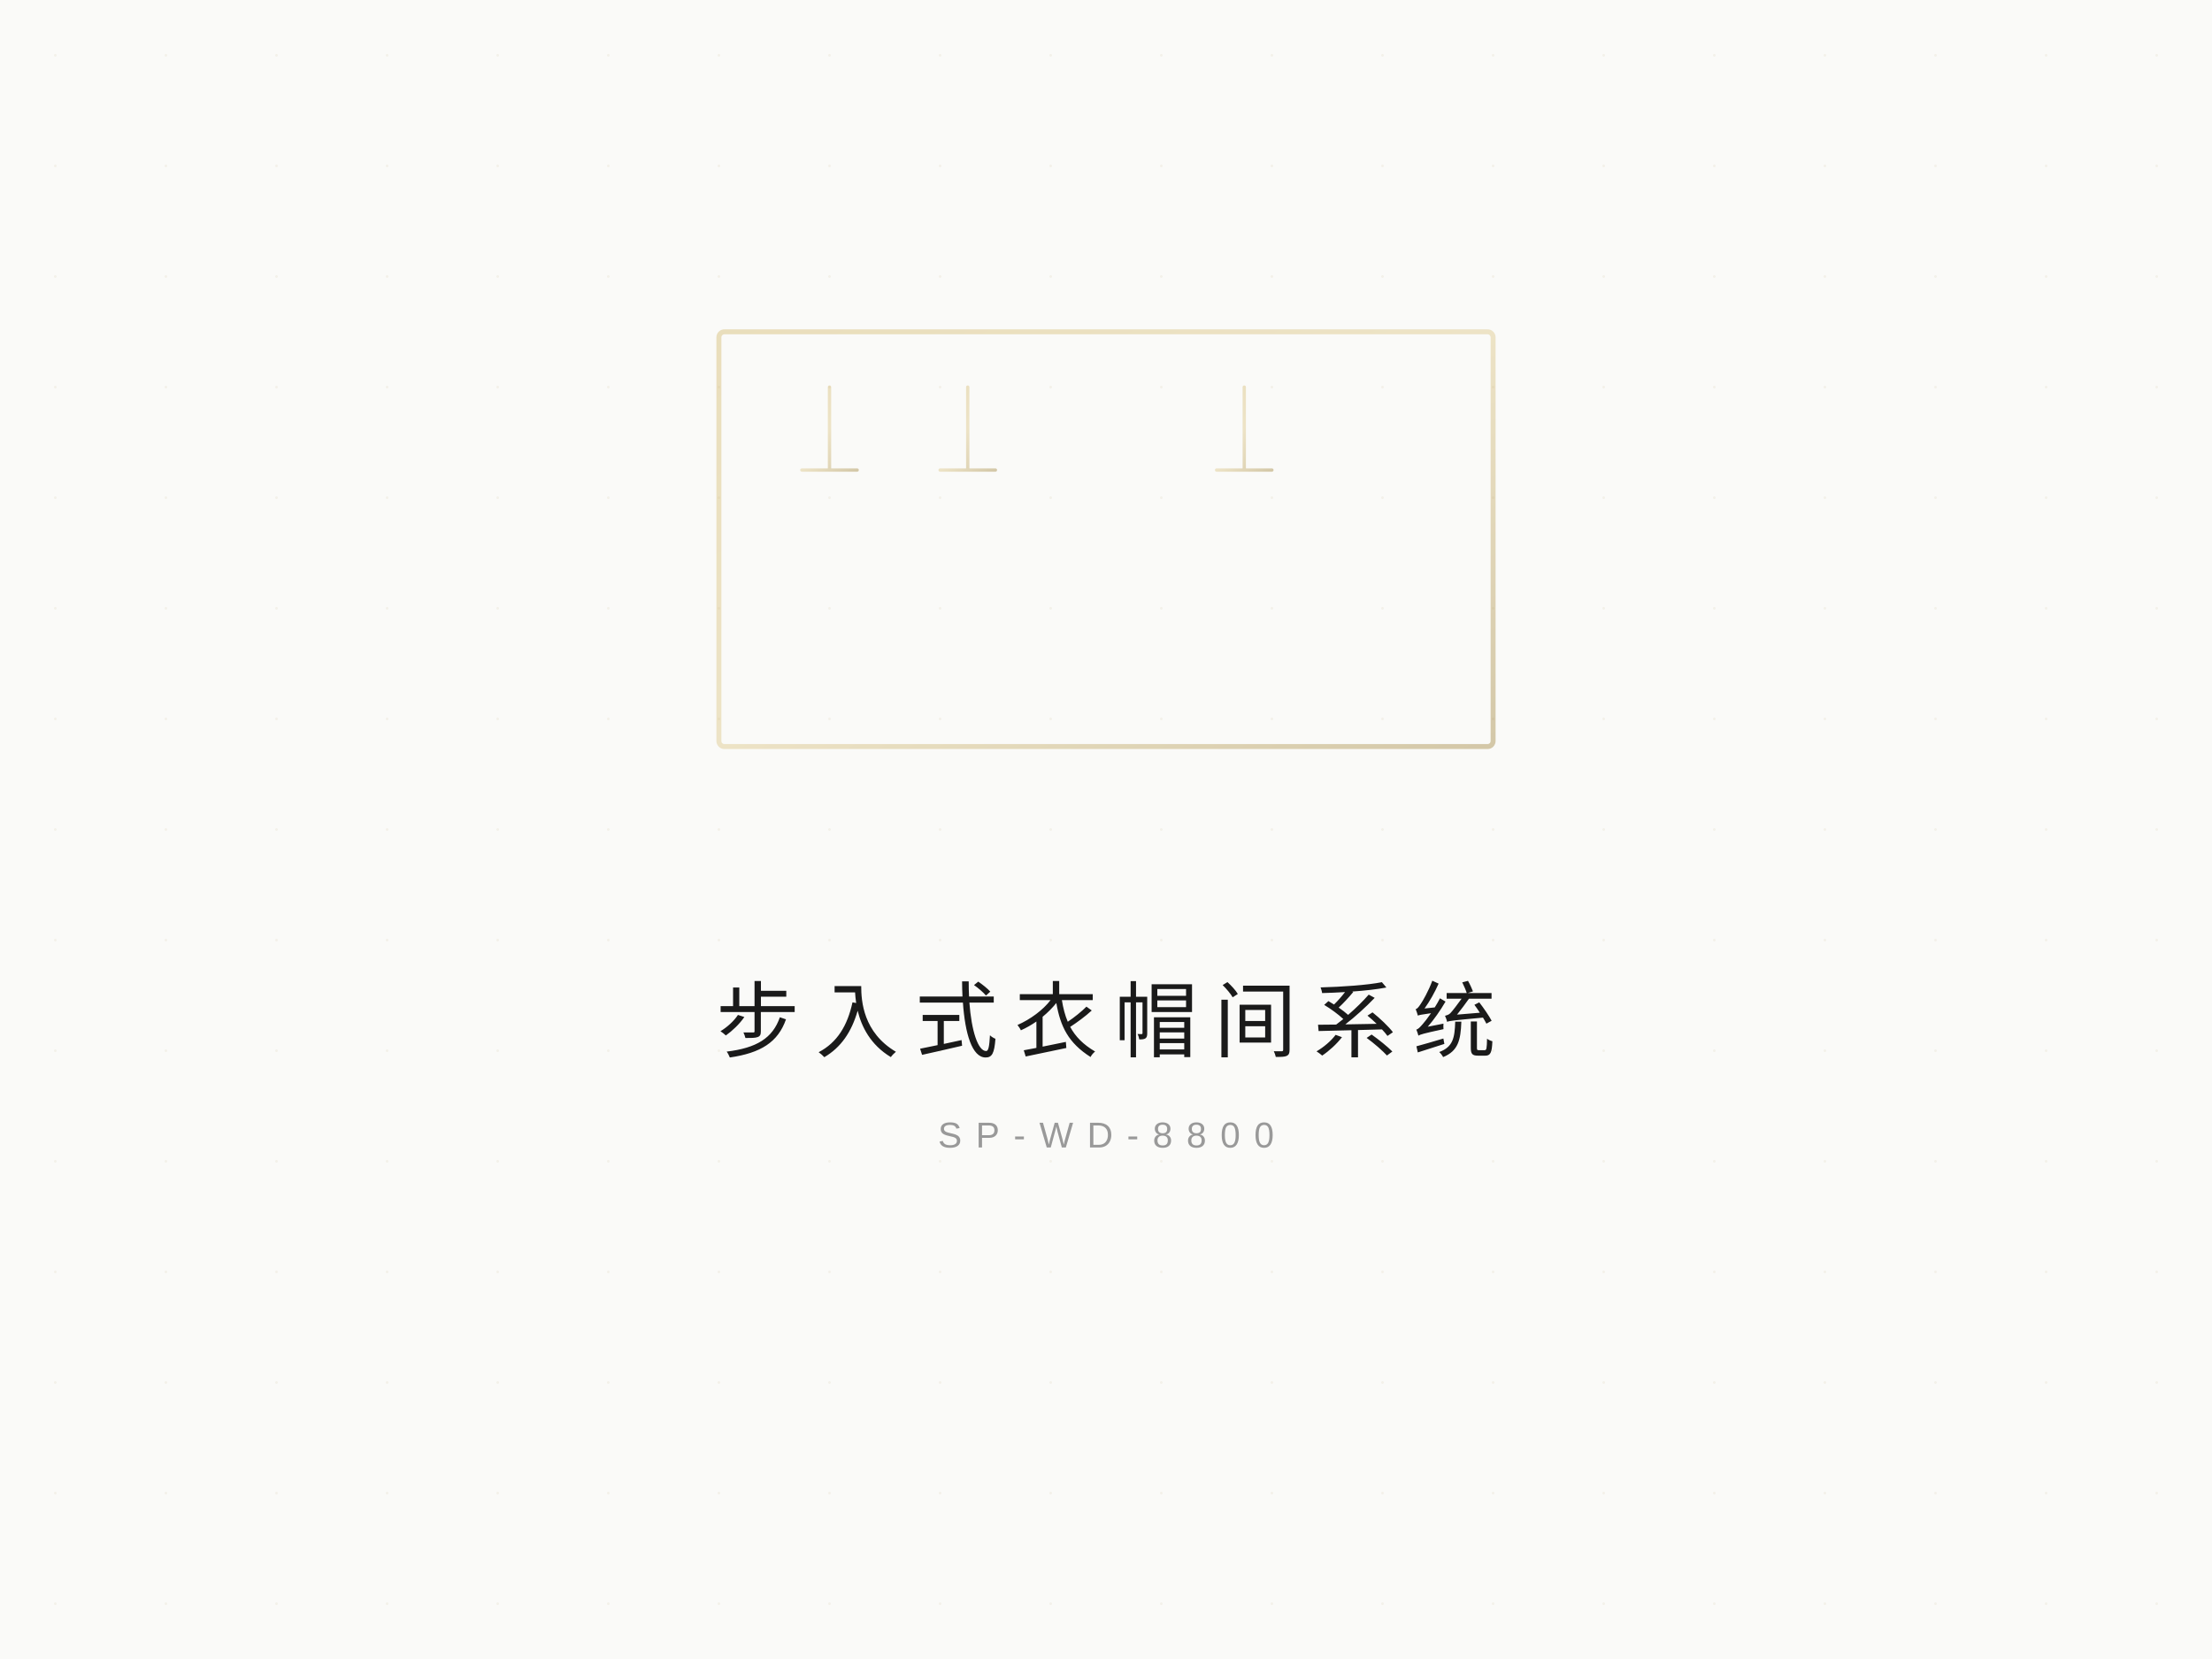
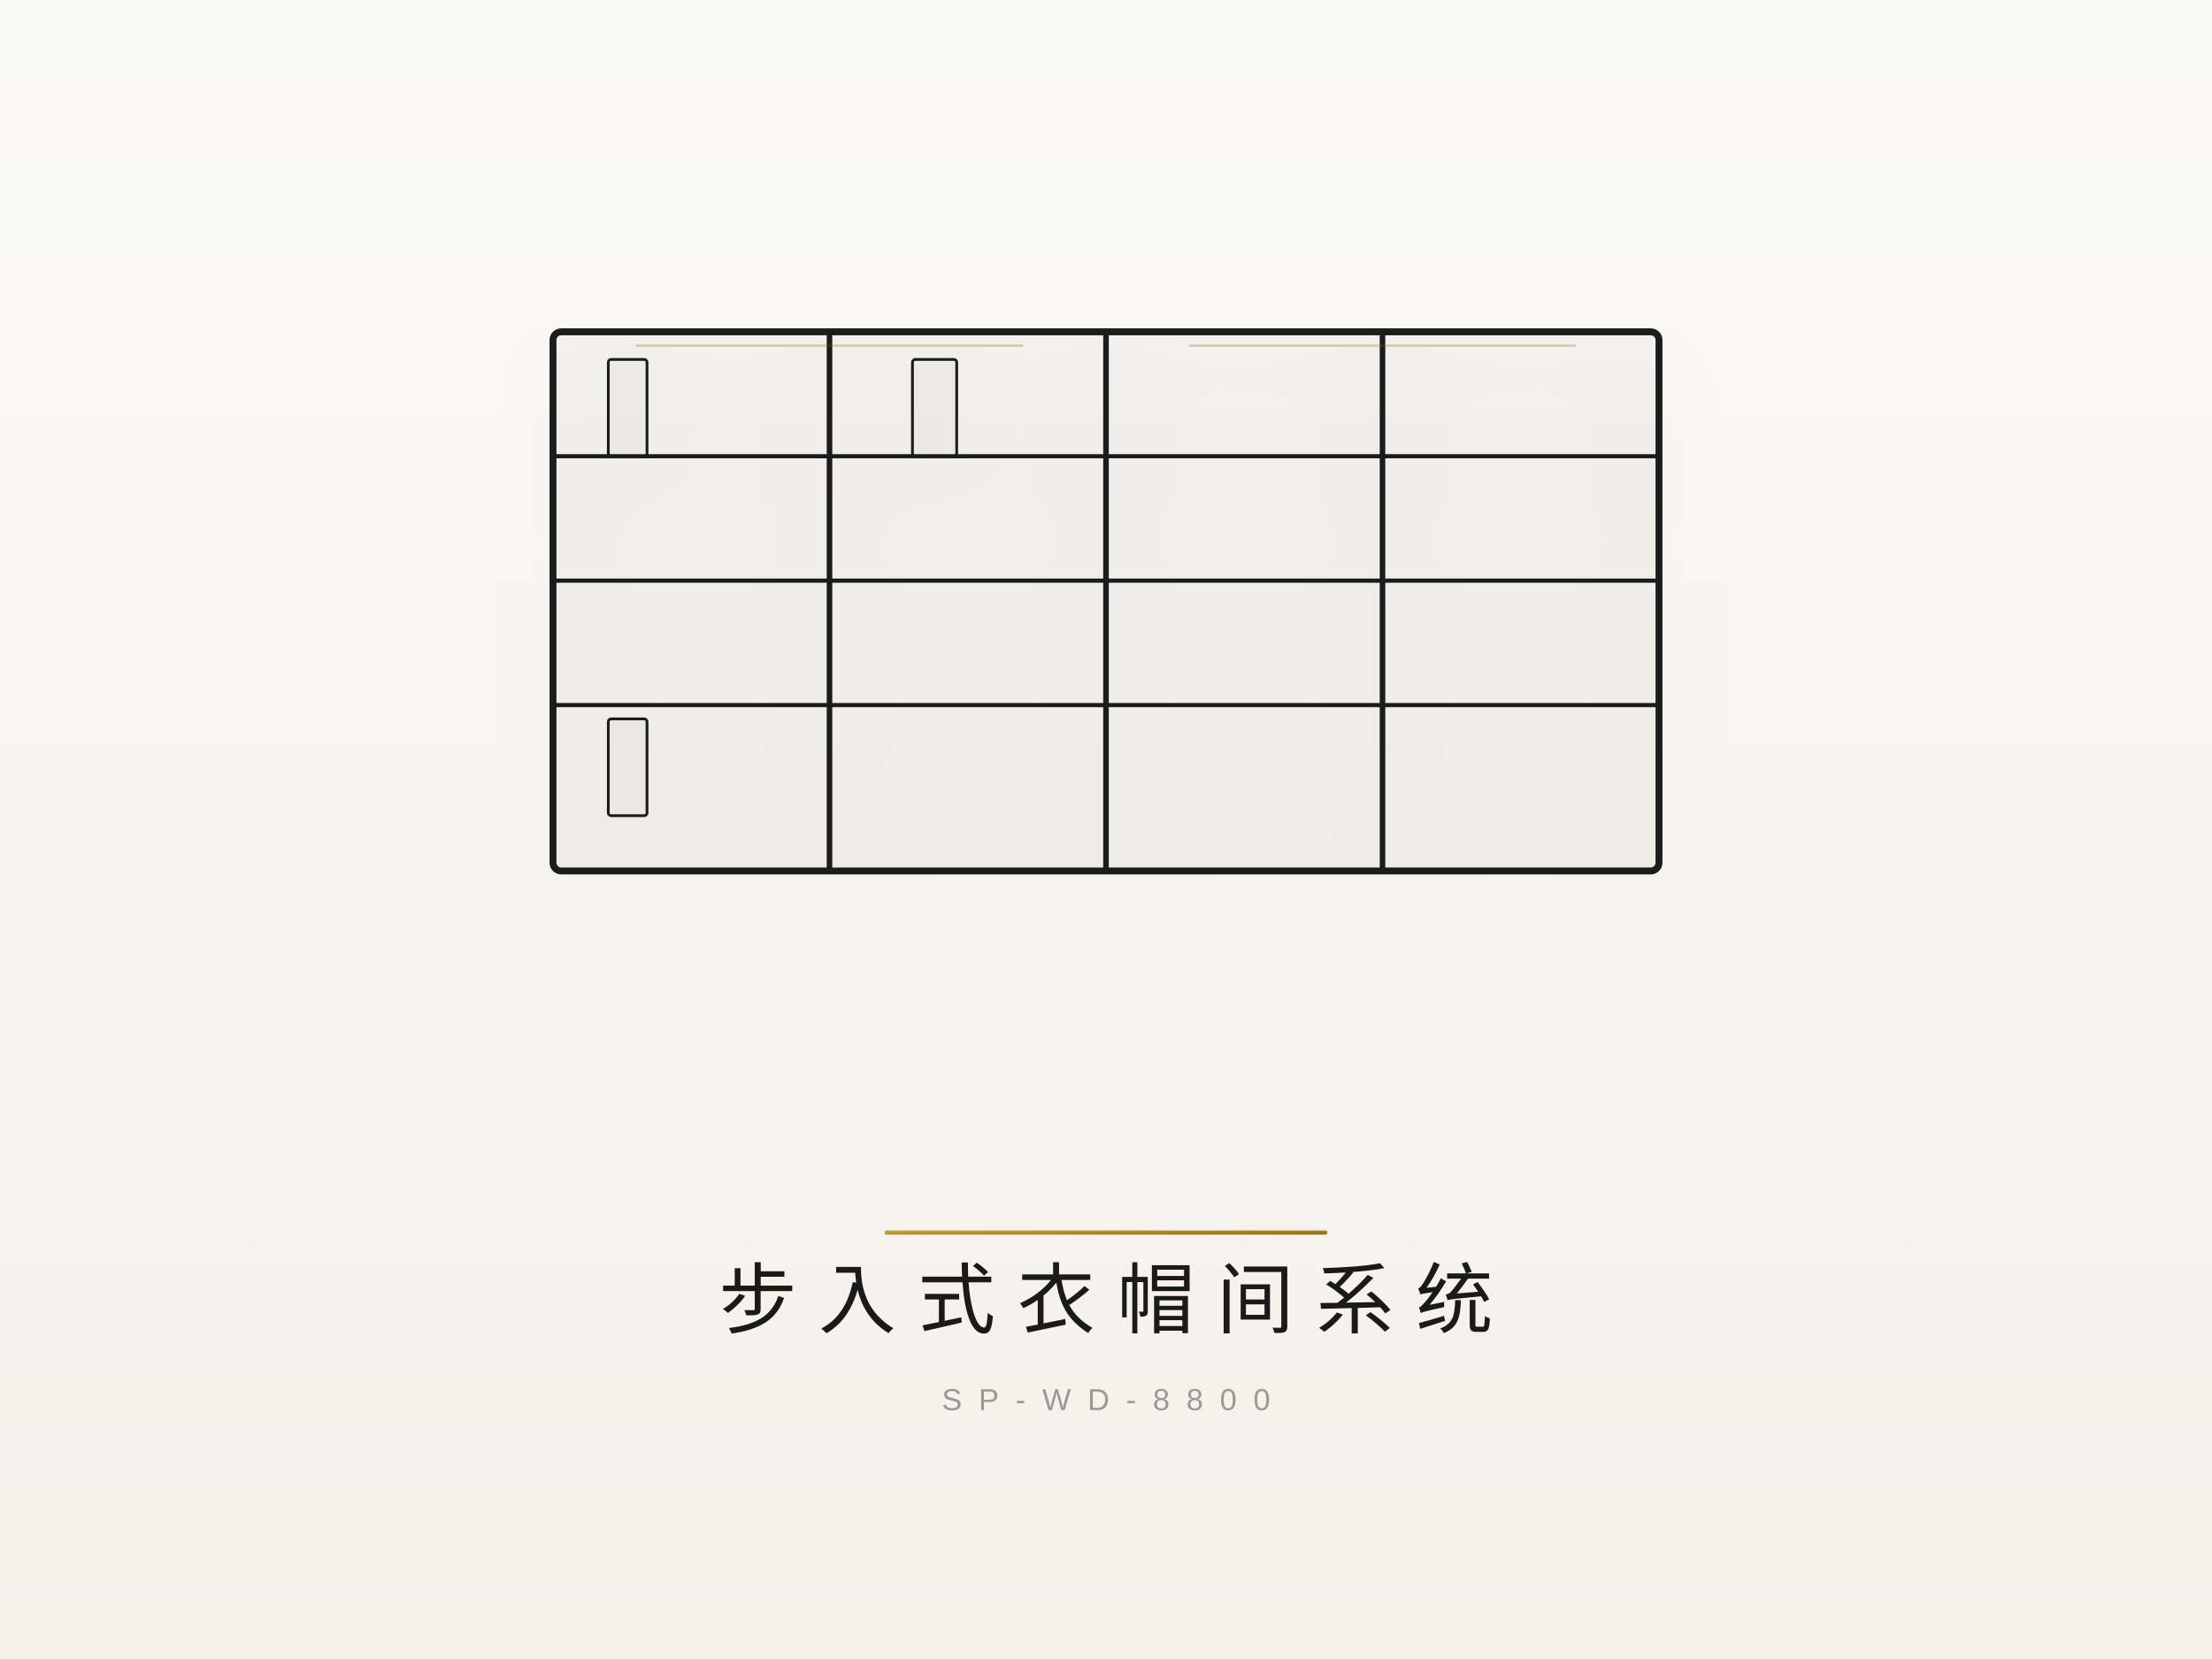
<svg xmlns="http://www.w3.org/2000/svg" viewBox="0 0 800 600">
  <defs>
+     <linearGradient id="bg" x1="0" y1="0" x2="0" y2="1">
+       <stop offset="0%" stop-color="#fafaf7" />
+       <stop offset="100%" stop-color="#f5f0e8" />
+     </linearGradient>
    <linearGradient id="gold" x1="0" y1="0" x2="1" y2="1">
      <stop offset="0%" stop-color="#c9a84c" />
-       <stop offset="50%" stop-color="#d4b86a" />
      <stop offset="100%" stop-color="#8b6914" />
    </linearGradient>
-     <pattern id="dots" width="40" height="40" patternUnits="userSpaceOnUse">
-       <circle cx="20" cy="20" r="0.5" fill="#8b6914" opacity="0.06" />
+     <filter id="shadow" x="-5%" y="-5%" width="115%" height="115%">
+       <feDropShadow dx="0" dy="8" stdDeviation="16" flood-color="#2C1810" flood-opacity="0.08" />
+     </filter>
+     <pattern id="texture" width="60" height="60" patternUnits="userSpaceOnUse">
+       <circle cx="30" cy="30" r="0.3" fill="#8b6914" opacity="0.03" />
    </pattern>
  </defs>
-   <rect width="800" height="600" fill="#fafaf8" />
-   <rect width="800" height="600" fill="url(#dots)" />
-   <g transform="translate(400,210)" stroke="url(#gold)" fill="none" stroke-width="1.8" stroke-linecap="round" stroke-linejoin="round" opacity="0.35">
-     <rect x="-140" y="-90" width="280" height="150" rx="2" />
-     <line x1="-70" y1="-90" x2="-70" y2="60" />
-     <line x1="0" y1="-90" x2="0" y2="60" />
-     <line x1="70" y1="-90" x2="70" y2="60" />
-     <line x1="-140" y1="0" x2="140" y2="0" />
-     <line x1="-120" y1="-70" x2="-20" y2="-70" />
-     <line x1="20" y1="-70" x2="120" y2="-70" />
-     <path d="M-100,-70 L-100,-40 M-100,-40 L-110,-40 M-100,-40 L-90,-40" stroke-width="1.2" />
-     <path d="M-50,-70 L-50,-40 M-50,-40 L-60,-40 M-50,-40 L-40,-40" stroke-width="1.2" />
-     <path d="M50,-70 L50,-40 M50,-40 L40,-40 M50,-40 L60,-40" stroke-width="1.2" />
-     <line x1="-105" y1="20" x2="-35" y2="20" />
-     <line x1="35" y1="20" x2="105" y2="20" />
-     <line x1="-105" y1="40" x2="-35" y2="40" />
-     <line x1="35" y1="40" x2="105" y2="40" />
+   <rect width="800" height="600" fill="url(#bg)" />
+   <rect width="800" height="600" fill="url(#texture)" />
+   <g transform="translate(400,240)" filter="url(#shadow)">
+     <rect x="-200" y="-120" width="400" height="195" rx="3" fill="#2C1810" fill-opacity="0.03" stroke="#1a1a1a" stroke-width="2.5" stroke-linejoin="round" />
+     <line x1="-100" y1="-120" x2="-100" y2="75" stroke="#1a1a1a" stroke-width="2" stroke-linecap="round" />
+     <line x1="0" y1="-120" x2="0" y2="75" stroke="#1a1a1a" stroke-width="2" stroke-linecap="round" />
+     <line x1="100" y1="-120" x2="100" y2="75" stroke="#1a1a1a" stroke-width="2" stroke-linecap="round" />
+     <line x1="-200" y1="-75" x2="200" y2="-75" stroke="#1a1a1a" stroke-width="1.5" />
+     <line x1="-200" y1="-30" x2="200" y2="-30" stroke="#1a1a1a" stroke-width="1.5" />
+     <line x1="-200" y1="15" x2="200" y2="15" stroke="#1a1a1a" stroke-width="1.5" />
+     <line x1="-170" y1="-115" x2="-30" y2="-115" stroke="#8b6914" stroke-width="0.8" opacity="0.3" />
+     <line x1="30" y1="-115" x2="170" y2="-115" stroke="#8b6914" stroke-width="0.8" opacity="0.3" />
+     <rect x="-180" y="-110" width="14" height="35" rx="1" fill="#2C1810" fill-opacity="0.02" stroke="#1a1a1a" stroke-width="1" />
+     <rect x="-70" y="-110" width="16" height="35" rx="1" fill="#2C1810" fill-opacity="0.02" stroke="#1a1a1a" stroke-width="1" />
+     <rect x="-180" y="20" width="14" height="35" rx="1" fill="#2C1810" fill-opacity="0.02" stroke="#1a1a1a" stroke-width="1" />
  </g>
-   <text x="400" y="380" text-anchor="middle" font-family="'Noto Serif SC','STSong','SimSun',serif" font-size="30" font-weight="500" letter-spacing="6" fill="#1a1a1a">步入式衣帽间系统</text>
-   <text x="400" y="415" text-anchor="middle" font-family="'Helvetica Neue',Arial,sans-serif" font-size="13" letter-spacing="5" fill="#999">SP-WD-8800</text>
-   <line x1="340" y1="435" x2="460" y2="435" stroke="url(#gold)" stroke-width="1" stroke-linecap="round" />
+   <rect x="320" y="445" width="160" height="1.5" fill="url(#gold)" rx="0.5" />
+   <text x="400" y="480" text-anchor="middle" font-family="'Noto Serif SC','STSong',serif" font-size="28" font-weight="500" letter-spacing="8" fill="#1a1a1a">步入式衣帽间系统</text>
+   <text x="400" y="510" text-anchor="middle" font-family="'Helvetica Neue',Arial,sans-serif" font-size="11" letter-spacing="6" fill="#999">SP-WD-8800</text>
</svg>
